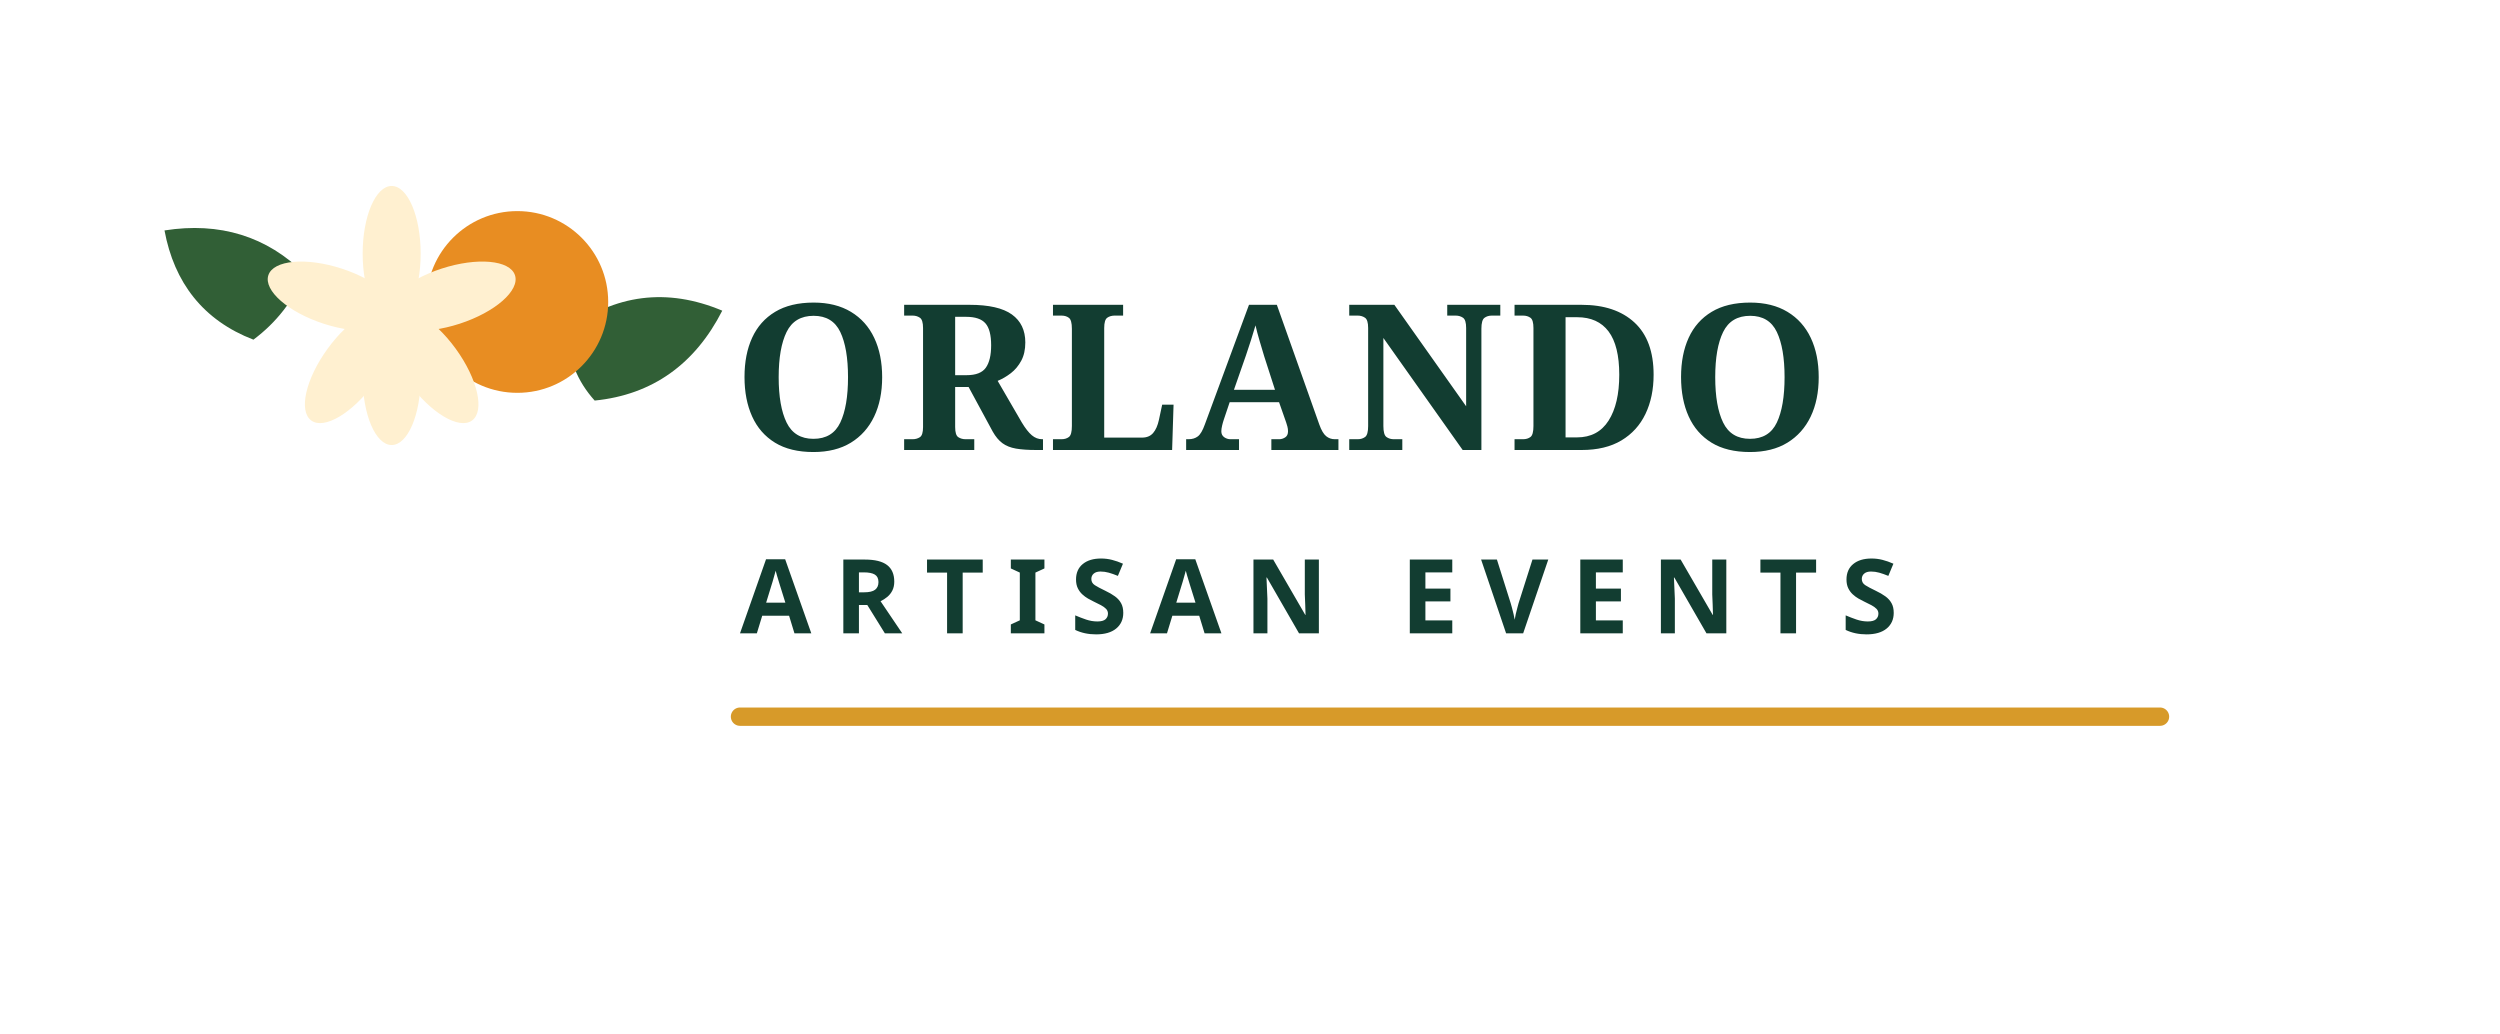
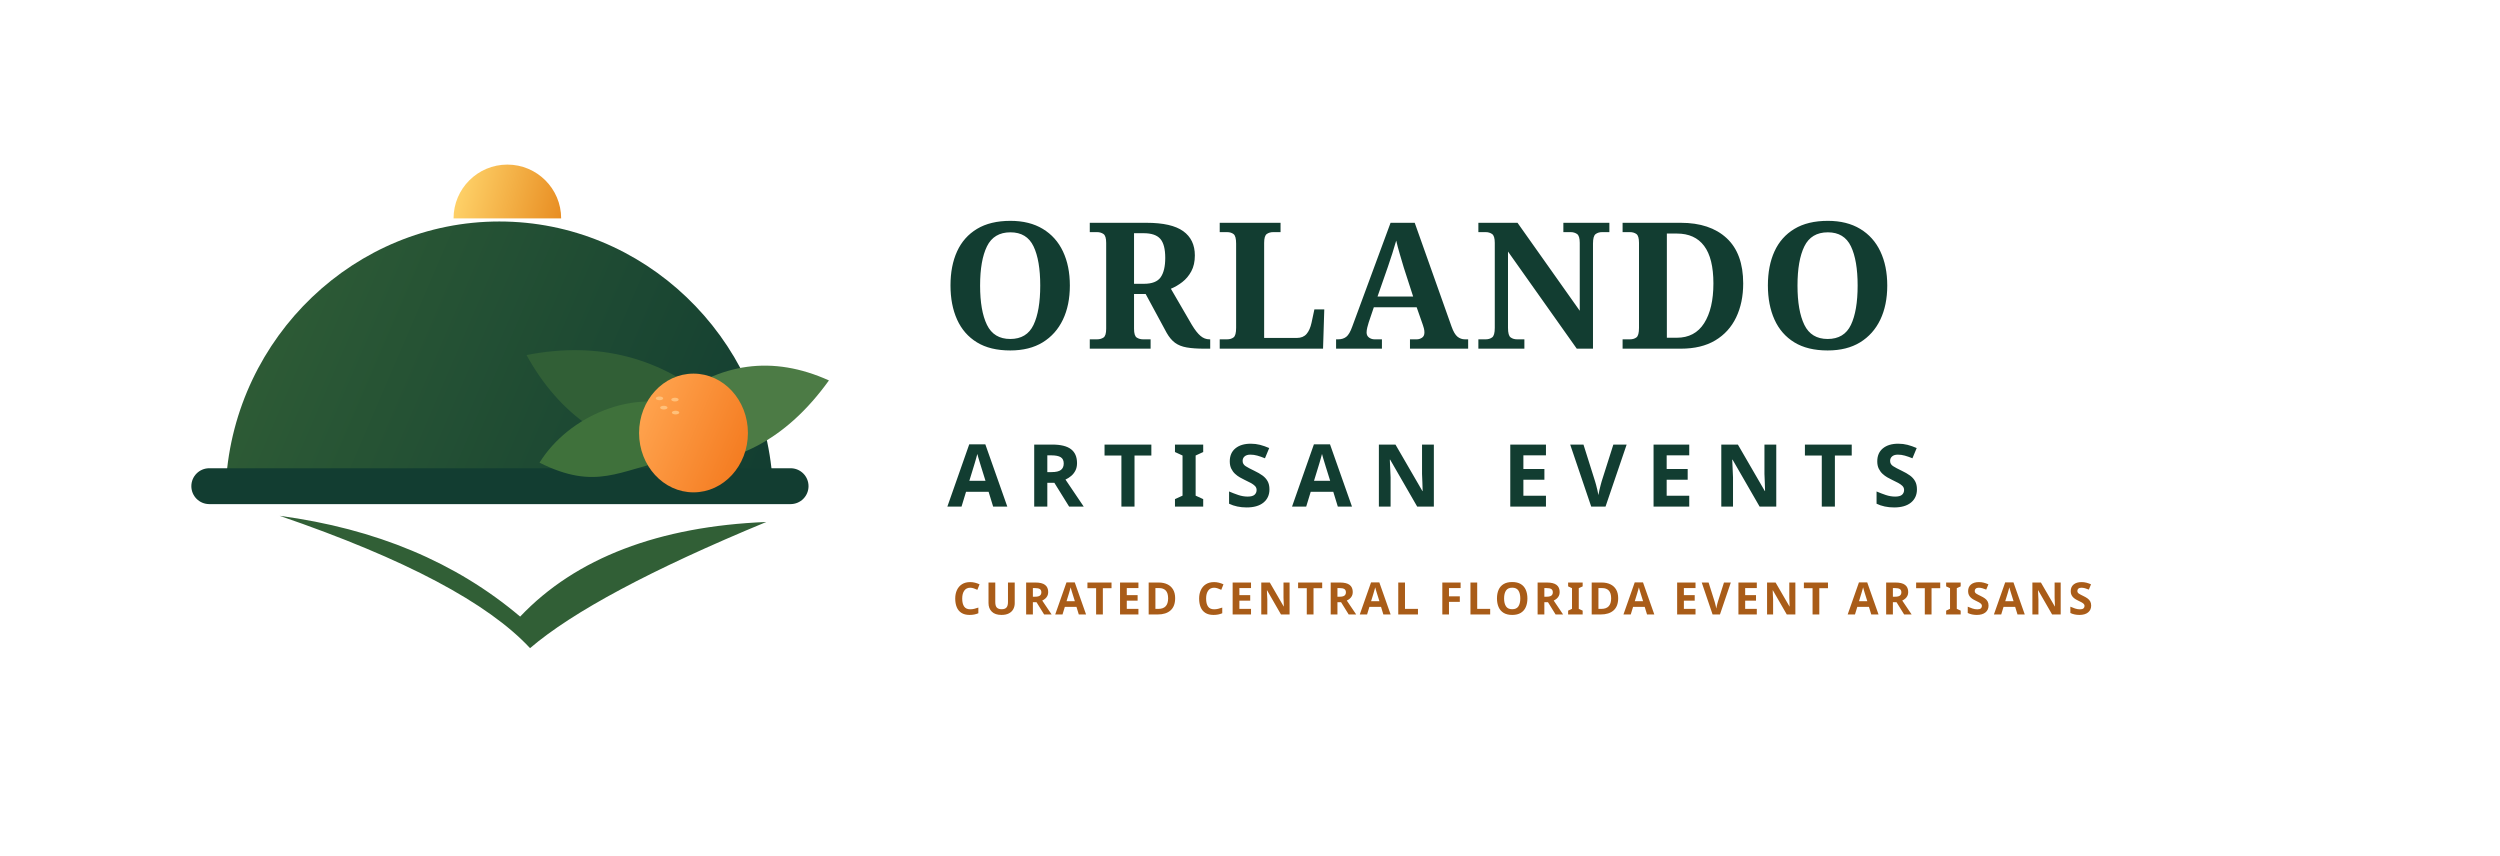
- <svg xmlns="http://www.w3.org/2000/svg" viewBox="0 0 1500 620" role="img" aria-labelledby="title desc">
+ <svg xmlns="http://www.w3.org/2000/svg" viewBox="0 0 1900 650" role="img" aria-labelledby="title desc">
  <defs>
-     <style>.forest{fill:#123d31}.leaf{fill:#315f36}.leaf2{fill:#4c7b45}.gold{fill:#d79a29}.orange{fill:#e88d22}.petal{fill:#fff0d0}.small{font-family:"Noto Sans",Arial,sans-serif;font-weight:700;letter-spacing:.22em}.serif{font-family:"Noto Serif",Georgia,serif;font-weight:750;letter-spacing:.025em}</style>
+     <linearGradient id="knob" x1="510" y1="90" x2="684" y2="134" gradientUnits="userSpaceOnUse">
+       <stop offset="0" stop-color="#ffd46b" />
+       <stop offset="1" stop-color="#e88d22" />
+     </linearGradient>
+     <linearGradient id="cloche" x1="142" y1="180" x2="1026" y2="560" gradientUnits="userSpaceOnUse">
+       <stop offset="0" stop-color="#315f36" />
+       <stop offset="1" stop-color="#123d31" />
+     </linearGradient>
+     <linearGradient id="fruit" x1="-65" y1="0" x2="111" y2="76" gradientUnits="userSpaceOnUse">
+       <stop offset="0" stop-color="#ffa44f" />
+       <stop offset="1" stop-color="#f47b20" />
+     </linearGradient>
+     <style>
+       .small{font-family:"Noto Sans",Arial,sans-serif;font-weight:700;letter-spacing:.22em}
+       .serif{font-family:"Noto Serif",Georgia,serif;font-weight:760;letter-spacing:.03em}
+     </style>
  </defs>
-   <g transform="translate(90 82) scale(.58)">
-     <path d="M107 210C55 190 25 151 15 97c57-9 106 6 145 45-12 28-29 50-53 68Z" class="leaf" />
-     <path d="M432 200c49-37 103-44 160-20-28 55-72 87-132 93-18-20-28-44-28-73Z" class="leaf" />
-     <circle cx="380" cy="171" r="94" class="orange" />
-     <g transform="translate(250 185)">
-       <circle cx="0" cy="0" r="18" class="gold" />
-       <ellipse cx="0" cy="-64" rx="30" ry="70" class="petal" />
-       <ellipse cx="0" cy="64" rx="30" ry="70" class="petal" />
-       <ellipse cx="-61" cy="-20" rx="30" ry="70" class="petal" transform="rotate(-72 -61 -20)" />
-       <ellipse cx="61" cy="-20" rx="30" ry="70" class="petal" transform="rotate(72 61 -20)" />
-       <ellipse cx="-42" cy="52" rx="30" ry="70" class="petal" transform="rotate(36 -42 52)" />
-       <ellipse cx="42" cy="52" rx="30" ry="70" class="petal" transform="rotate(-36 42 52)" />
+   <g transform="translate(105 103) scale(.47)">
+     <path d="M684 134c0-48-39-87-87-87s-87 39-87 87h174Z" fill="url(#knob)" />
+     <path d="M142 560h884c-15-235-209-421-442-421S157 325 142 560Z" fill="url(#cloche)" />
+     <rect x="86" y="538" width="998" height="58" rx="29" fill="#123d31" />
+     <path d="m228.7 614.9c156 21 285 75 389 163 90-95 225-146 398-153-186 77-313 145-382 204-68-73-201-144-405-214Z" fill="#315f36" />
+     <g transform="translate(875 442)">
+       <path d="M-6 78C-112 66-193 11-247-87-131-110-28-83 57-8 47 27 25 57-6 78Z" fill="#315f36" />
+       <path d="M-14 82c-83 17-120 51-212 5 47-76 155-122 238-87 2 29-8 58-26 82Z" fill="#3f713b" />
+       <path d="M-14-12C66-75 151-87 242-46 173 50 87 95-15 89c-23-28-24-63 1-101Z" fill="#4c7b45" />
+       <ellipse cx="23" cy="39" rx="88" ry="96" fill="url(#fruit)" />
+       <ellipse cx="-32" cy="-17" rx="6" ry="3" fill="#ffc07a" />
+       <ellipse cx="-25" cy="-2" rx="6" ry="3" fill="#ffc07a" />
+       <ellipse cx="-7" cy="-15" rx="6" ry="3" fill="#ffc07a" />
+       <ellipse cx="-6" cy="6" rx="6" ry="3" fill="#ffc07a" />
    </g>
  </g>
-   <text x="440" y="270" class="serif" font-size="122" fill="#123d31">ORLANDO</text>
-   <text x="444" y="380" class="small" font-size="62" fill="#123d31">ARTISAN EVENTS</text>
-   <line x1="444" y1="430" x2="1296" y2="430" stroke="#d79a29" stroke-width="11" stroke-linecap="round" />
+   <text x="715" y="265" class="serif" font-size="134" fill="#123d31">ORLANDO</text>
+   <text x="720" y="385" class="small" font-size="66" fill="#123d31">ARTISAN EVENTS</text>
+   <text x="724" y="467" font-family="Noto Sans, Arial, sans-serif" font-size="34" font-weight="700" letter-spacing=".08em" fill="#a95c18">CURATED CENTRAL FLORIDA EVENT ARTISANS</text>
</svg>
